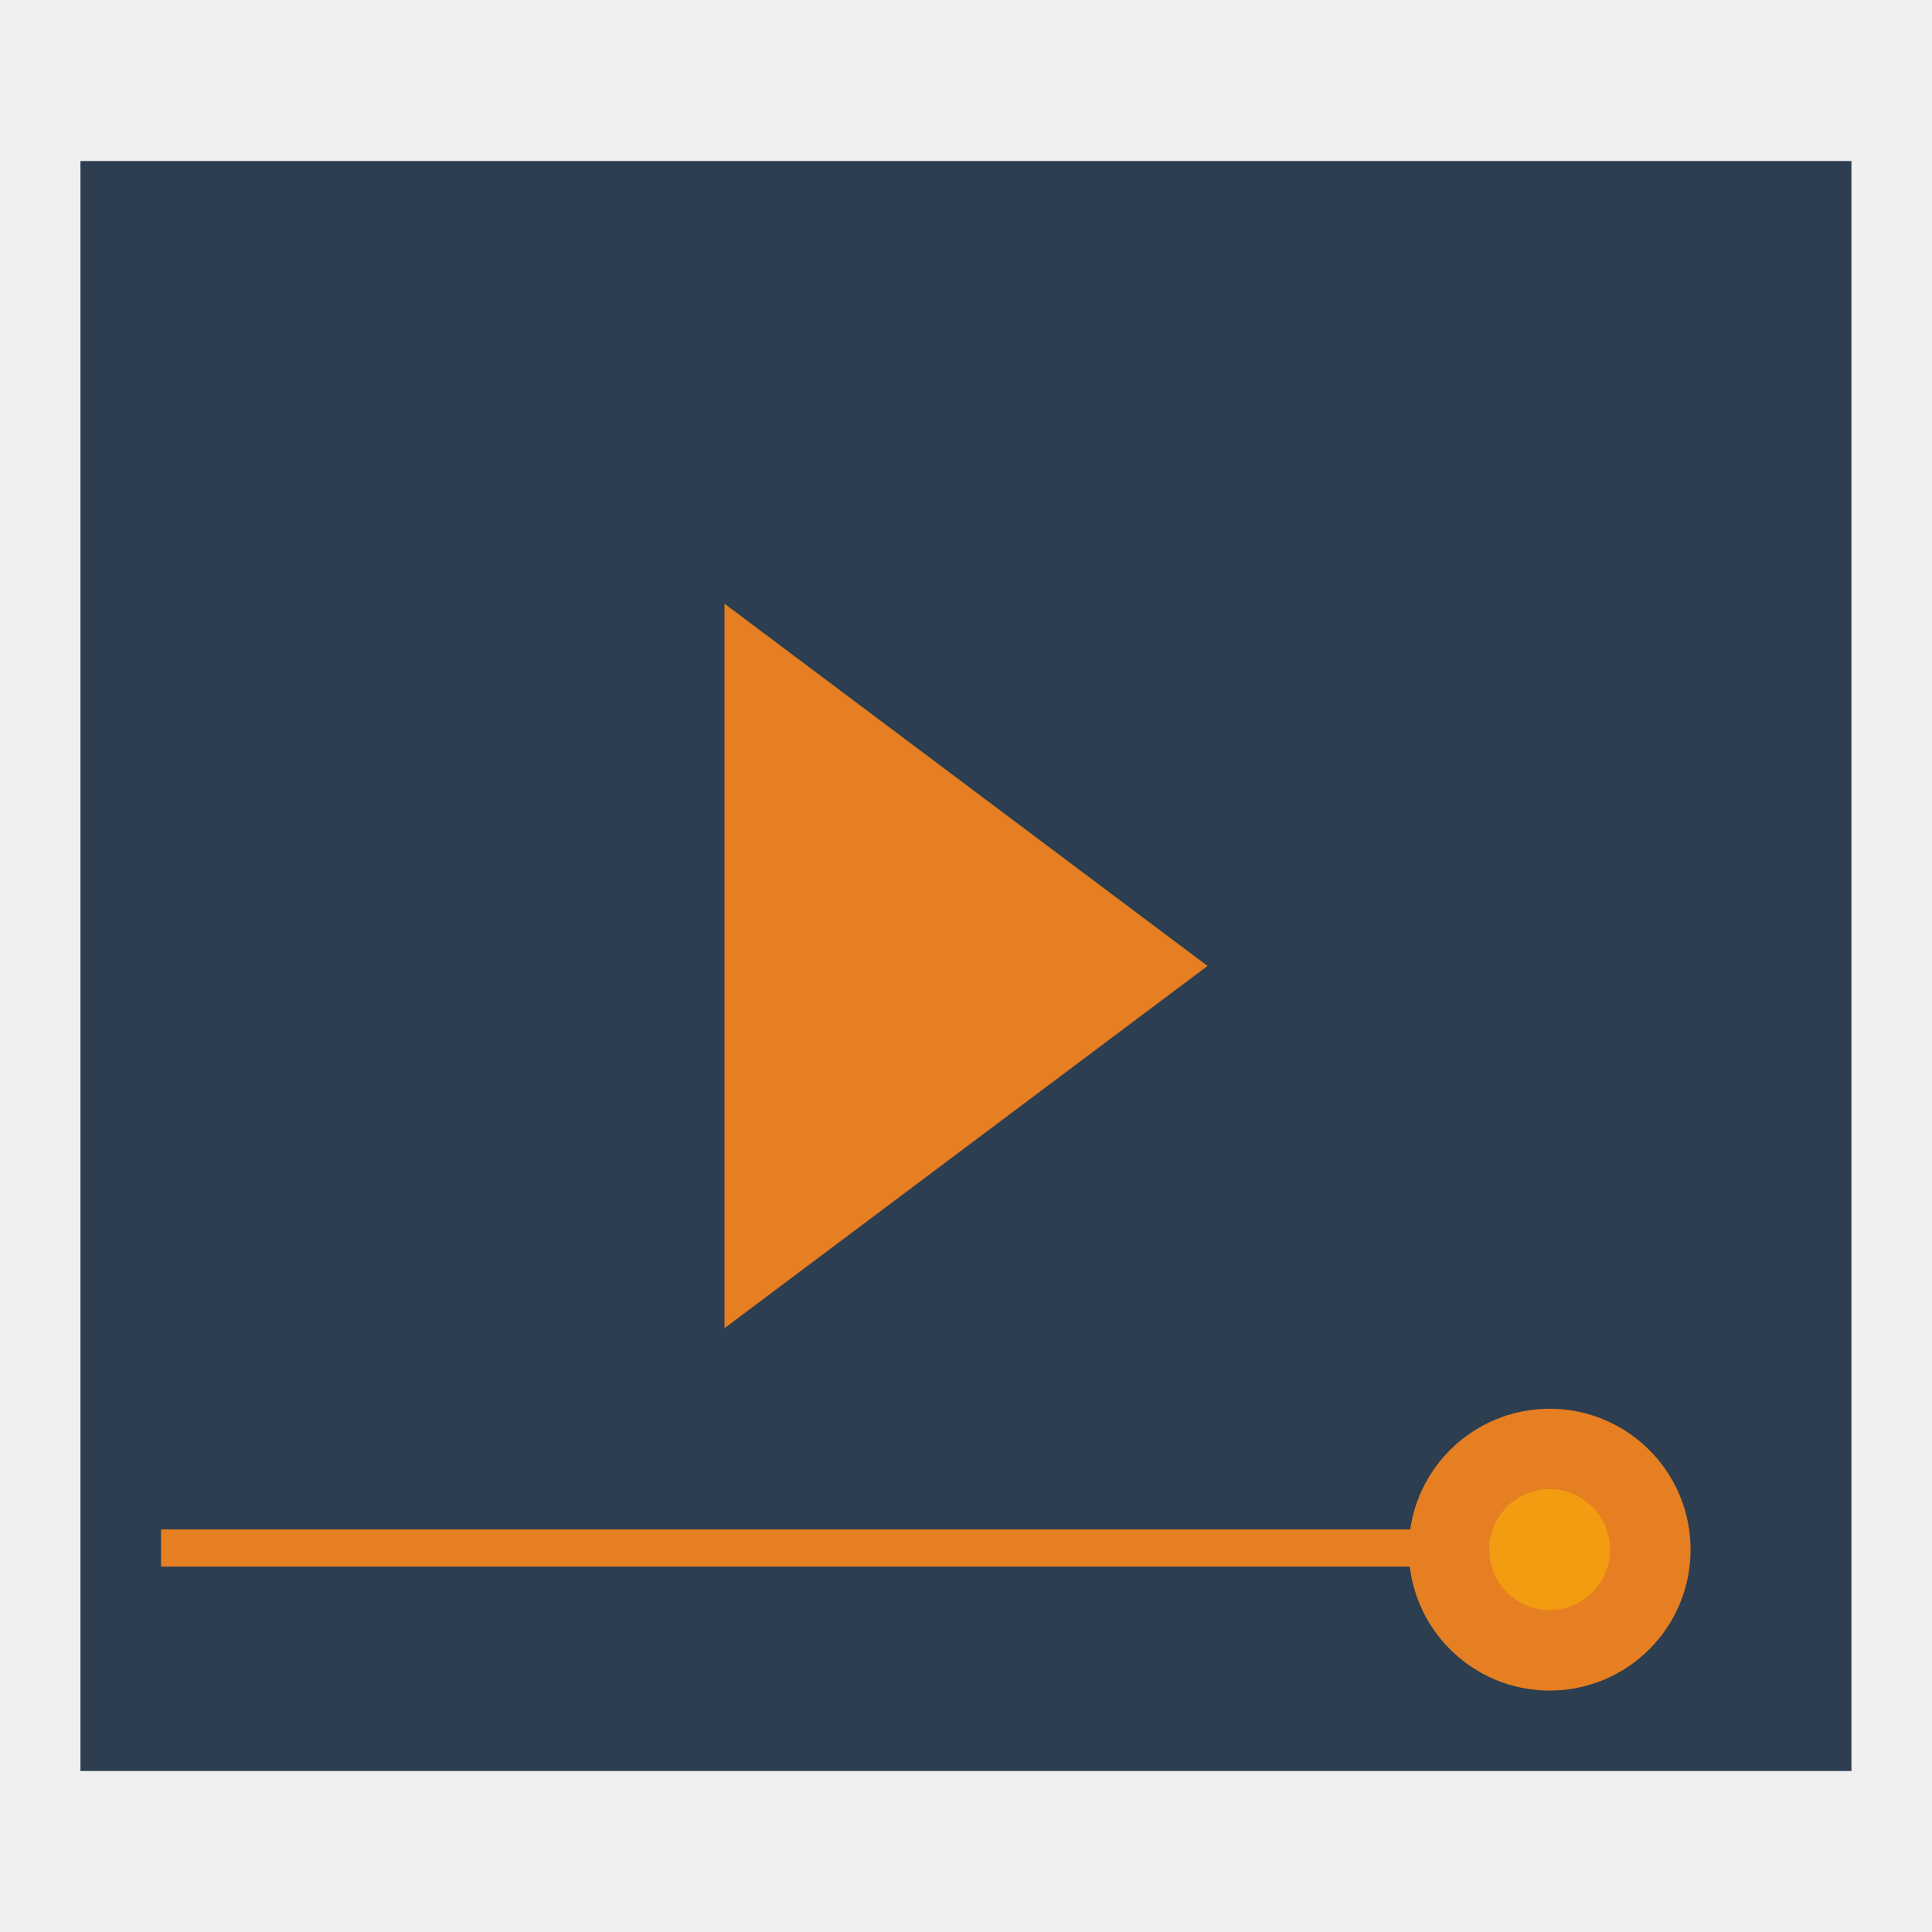
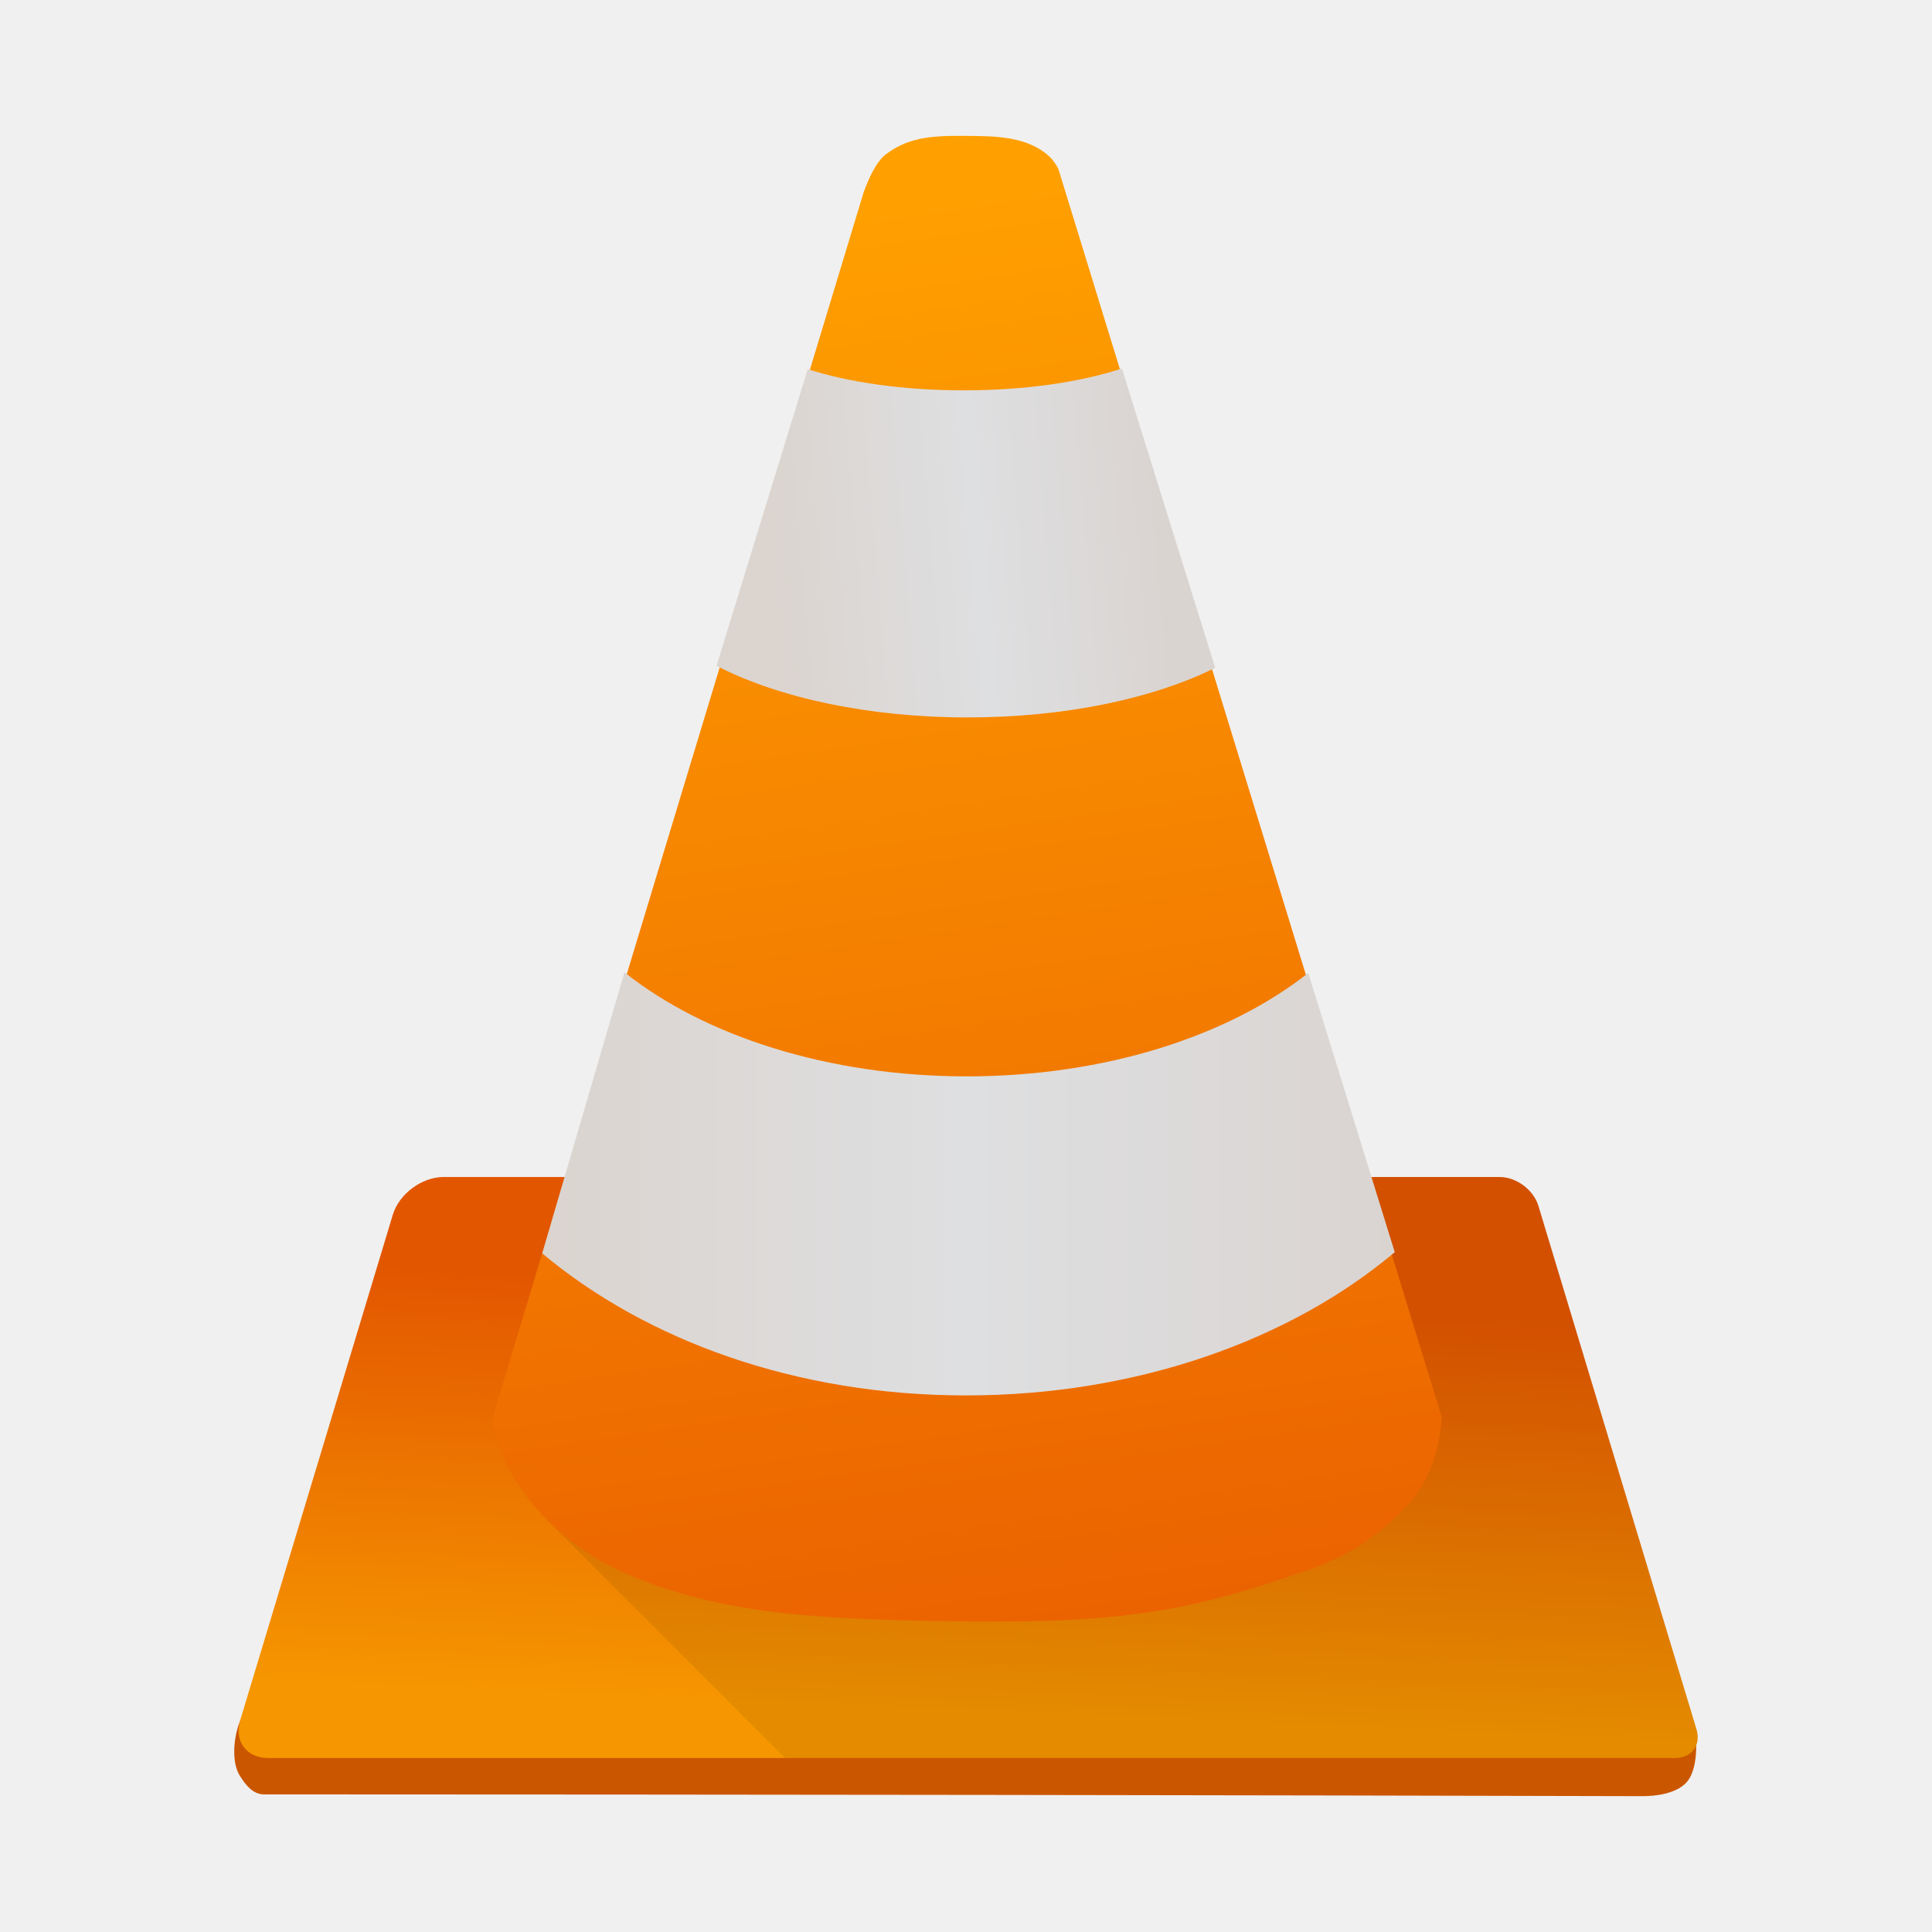
- <svg xmlns="http://www.w3.org/2000/svg" width="48" height="48" id="svg2" version="1.1" viewBox="0 0 13.547 13.547">
-   <defs id="defs4" />
-   <g id="layer1" transform="translate(38.11915,-397.8449)">
-     <rect style="fill:#2c3e50;fill-opacity:1;stroke:none" id="rect4118" width="12.418" height="11.289" x="-37.555" y="398.974" ry="0" />
-     <rect style="fill:#e67e22;fill-opacity:1;stroke:none" id="rect4120" width="10.442" height="0.261" x="-36.99" y="408.569" />
-     <path style="fill:#e67e22;fill-opacity:1;stroke:none" d="m -33.039,407.158 3.387,-2.54 -3.387,-2.54 z" id="path4133" />
-     <rect style="fill:#e67e22;fill-opacity:1;stroke:none" id="rect4135" width="1.976" height="1.976" x="-28.241" y="407.723" ry="0.988" />
-     <rect ry="0.423" y="408.287" x="-27.677" height="0.847" width="0.847" id="rect4137" style="fill:#f39c12;fill-opacity:1;stroke:none" />
-   </g>
+ <svg xmlns="http://www.w3.org/2000/svg" xmlns:xlink="http://www.w3.org/1999/xlink" id="Calculator" width="64" height="64" enable-background="new 0 0 1024 1024" image-rendering="optimizeSpeed" version="1.1" viewBox="0 0 64 64">
+   <defs id="defs12">
+     <linearGradient id="linearGradient874">
+       <stop style="stop-color:#dbd4cf;stop-opacity:1" offset="0" id="stop870" />
+       <stop style="stop-color:#dedfe1;stop-opacity:1" offset="0.502" id="stop878" />
+       <stop style="stop-color:#dad4d1;stop-opacity:1" offset="1" id="stop872" />
+     </linearGradient>
+     <linearGradient id="c" x1="520.32" x2="520.32" y1="-19.132" y2="1028.8" gradientTransform="matrix(0.063633,0,0,0.063633,-100.0232,-0.53897)" gradientUnits="userSpaceOnUse">
+       <stop stop-color="#ffbc64" offset="0" id="stop4" />
+       <stop stop-color="#f34f17" offset="1" id="stop6" />
+     </linearGradient>
+     <filter id="filter827" x="-.058" y="-.062" width="1.116" height="1.124" color-interpolation-filters="sRGB">
+       <feGaussianBlur stdDeviation="0.898" id="feGaussianBlur9" />
+     </filter>
+     <linearGradient id="e" gradientTransform="matrix(0.3145075,0,0,0.320871,16.36046,16.41612)" gradientUnits="userSpaceOnUse" x1="46.226" x2="44.376" y1="82.088" y2="125.316">
+       <stop offset="0" stop-color="#e35600" id="stop16" />
+       <stop offset="1" stop-color="#f69600" id="stop18" />
+     </linearGradient>
+     <linearGradient id="d" gradientUnits="userSpaceOnUse" x1="413.989" x2="407.691" y1="545.196" y2="502.908" gradientTransform="matrix(1.249999,0,0,1.249999,-478.7141,-622.7468)">
+       <stop offset="0" stop-color="#e95c00" id="stop11" />
+       <stop offset="1" stop-color="#ffa000" id="stop13" />
+     </linearGradient>
+     <linearGradient id="c-3" gradientTransform="matrix(0.08952339,0,0,0.088761,16.22613,16.86381)" gradientUnits="userSpaceOnUse" x1="44.104" x2="278.432" xlink:href="#a" y1="228.6" y2="290.7" />
+     <linearGradient id="a">
+       <stop offset="0" stop-color="#dbd4cf" id="stop2" />
+       <stop offset=".529" stop-color="#dedfe1" id="stop4-6" />
+       <stop offset="1" stop-color="#dad4d1" id="stop6-7" />
+     </linearGradient>
+     <linearGradient id="b" gradientTransform="matrix(0.09007651,0,0,0.088761,16.12849,16.86381)" gradientUnits="userSpaceOnUse" x1="104.886" x2="246.866" xlink:href="#a" y1="12.641" y2="0.951" />
+     <linearGradient xlink:href="#linearGradient874" id="linearGradient876" x1="17.961" y1="39.217" x2="46.203" y2="39.217" gradientUnits="userSpaceOnUse" />
+   </defs>
+   <path d="m -37.456,32 c 0,-0.506 -0.013,-1.009 -0.032,-1.499 q -0.509,-11.464 -8.753,-19.717 c -5.857,-5.854 -12.93,-8.785 -21.215,-8.785 -8.282,0 -15.358,2.93 -21.212,8.785 -5.857,5.854 -8.788,12.93 -8.788,21.215 0,8.282 2.93,15.358 8.788,21.212 5.482,5.492 12.049,8.409 19.672,8.756 0.509,0.019 1.018,0.032 1.54,0.032 8.285,0 15.358,-2.933 21.215,-8.788 5.854,-5.854 8.785,-12.93 8.785,-21.212 z" fill="url(#c)" stroke-width="0.998" id="path14" style="fill:url(#c)" />
+   <path d="m -67.514,36.636 c 4.615,0 8.478,-1.568 8.712,-3.615 -0.686,-1.925 -1.435,-4.024 -2.17,-6.087 -0.51,1.472 -3.33,2.509 -6.542,2.509 -3.211,0 -6.031,-1.038 -6.542,-2.509 -0.735,2.063 -1.483,4.162 -2.169,6.087 0.233,2.047 4.096,3.615 8.71,3.615 z m 0,-12.946 c 2.169,0 4.184,-0.672 4.774,-1.714 -0.813,-2.283 -1.511,-4.242 -1.953,-5.478 -0.293,-0.824 -1.622,-1.252 -2.821,-1.252 -1.199,0 -2.528,0.428 -2.822,1.252 -0.441,1.236 -1.139,3.195 -1.953,5.478 0.59,1.043 2.606,1.714 4.774,1.714 z m 16.954,14.853 -7.251,-2.921 0.835,2.33 c -0.042,2.469 -4.835,4.436 -10.538,4.436 -5.702,0 -10.496,-1.968 -10.537,-4.436 l 0.834,-2.33 -7.25,2.921 c -2.033,0.819 -2.118,2.336 -0.189,3.37 l 13.636,7.312 c 1.929,1.034 5.085,1.034 7.013,0 l 13.636,-7.312 c 1.929,-1.034 1.843,-2.551 -0.189,-3.37 z" filter="url(#filter827)" opacity="0.3" stroke-width="6.056" id="path16" />
+   <path d="m -67.514,35.636 c 4.615,0 8.478,-1.568 8.712,-3.615 -0.686,-1.925 -1.435,-4.024 -2.17,-6.087 -0.51,1.472 -3.33,2.509 -6.542,2.509 -3.211,0 -6.031,-1.038 -6.542,-2.509 -0.735,2.063 -1.483,4.162 -2.169,6.087 0.233,2.047 4.096,3.615 8.71,3.615 z m 0,-12.946 c 2.169,0 4.184,-0.672 4.774,-1.714 -0.813,-2.283 -1.511,-4.242 -1.953,-5.478 -0.293,-0.824 -1.622,-1.252 -2.821,-1.252 -1.199,0 -2.528,0.428 -2.822,1.252 -0.441,1.236 -1.139,3.195 -1.953,5.478 0.59,1.043 2.606,1.714 4.774,1.714 z m 16.954,14.853 -7.251,-2.921 0.835,2.33 c -0.042,2.469 -4.835,4.436 -10.538,4.436 -5.702,0 -10.496,-1.968 -10.537,-4.436 l 0.834,-2.33 -7.25,2.921 c -2.033,0.819 -2.118,2.336 -0.189,3.37 l 13.636,7.312 c 1.929,1.034 5.085,1.034 7.013,0 l 13.636,-7.312 c 1.929,-1.034 1.843,-2.551 -0.189,-3.37 z" fill="#ffffff" stroke-width="6.056" id="path18" />
+   <path d="m 8.863,55.692 c 0,0 -0.776,0.838 -0.982,1.517 -0.144,0.475 -0.2,1.183 0.059,1.607 0.19,0.311 0.439,0.625 0.803,0.625 15.831,0.003 33.338,0.026 45.656,0.059 0.417,0.001 1.208,-0.072 1.532,-0.536 0.331,-0.472 0.322,-1.526 0.089,-2.053 -0.245,-0.555 -1.398,-0.803 -1.398,-0.803 L 8.863,55.692 Z" fill="#cb5600" id="path21" style="fill-rule:evenodd;stroke-width:1.25" />
+   <path d="m 14.696,38.99 c -0.723,0 -1.474,0.557 -1.684,1.251 L 7.958,56.982 c -0.21,0.694 0.203,1.254 0.926,1.254 H 55.49 c 0.551,0 0.867,-0.425 0.707,-0.954 L 50.961,39.944 C 50.801,39.415 50.23,38.99 49.679,38.99 Z" fill="url(#e)" id="path23" style="fill:url(#e);fill-rule:evenodd;stroke-width:1.25" />
+   <path d="m 18.726,38.99 -2.449,8.086 c 0,0 0.259,1.687 1.868,3.296 l 7.864,7.864 h 29.482 c 0.551,0 0.868,-0.423 0.708,-0.952 L 50.96,39.944 C 50.8,39.416 50.231,38.99 49.68,38.99 Z" fill-opacity="0.078" id="path25" style="fill-rule:evenodd;stroke-width:1.25" />
+   <path d="m 31.966,4.501 c -1.202,-0.013 -1.909,0.077 -2.618,0.61 -0.324,0.243 -0.579,0.821 -0.732,1.237 L 16.277,47.076 c 0,0 0.543,3.523 4.909,5.24 3.022,1.188 6.142,1.346 10.996,1.398 5.406,0.058 7.608,-0.473 11.142,-1.705 1.663,-0.58 2.525,-1.335 3.314,-2.172 1.141,-1.21 1.11,-2.93 1.11,-2.93 L 35.059,5.591 C 34.973,5.435 34.879,5.296 34.778,5.2 34.025,4.486 32.882,4.51 31.966,4.501 Z" fill="url(#d)" id="path27" style="fill:url(#d);fill-rule:evenodd;stroke-width:1.25" />
+   <path d="m 37.164,12.207 c -1.351,0.447 -3.197,0.724 -5.236,0.724 -2.005,0 -3.826,-0.268 -5.171,-0.702 l -3.02,9.828 c 2.03,1.047 5.003,1.709 8.318,1.709 3.249,0 6.173,-0.634 8.2,-1.645 z" fill="url(#b)" id="path31" style="fill:url(#b);fill-rule:evenodd;stroke-width:1.25" />
+   <path id="rect862" style="fill:url(#linearGradient876);stroke-width:3;stroke-linecap:round;stroke-linejoin:round;paint-order:stroke fill markers;fill-opacity:1" d="M 20.686 32.209 L 17.961 41.52 C 21.412 44.403 26.356 46.225 32 46.225 C 37.67 46.225 42.752 44.386 46.203 41.48 L 43.338 32.23 C 40.701 34.317 36.612 35.656 32.023 35.656 C 27.419 35.656 23.322 34.307 20.686 32.209 z " />
</svg>
